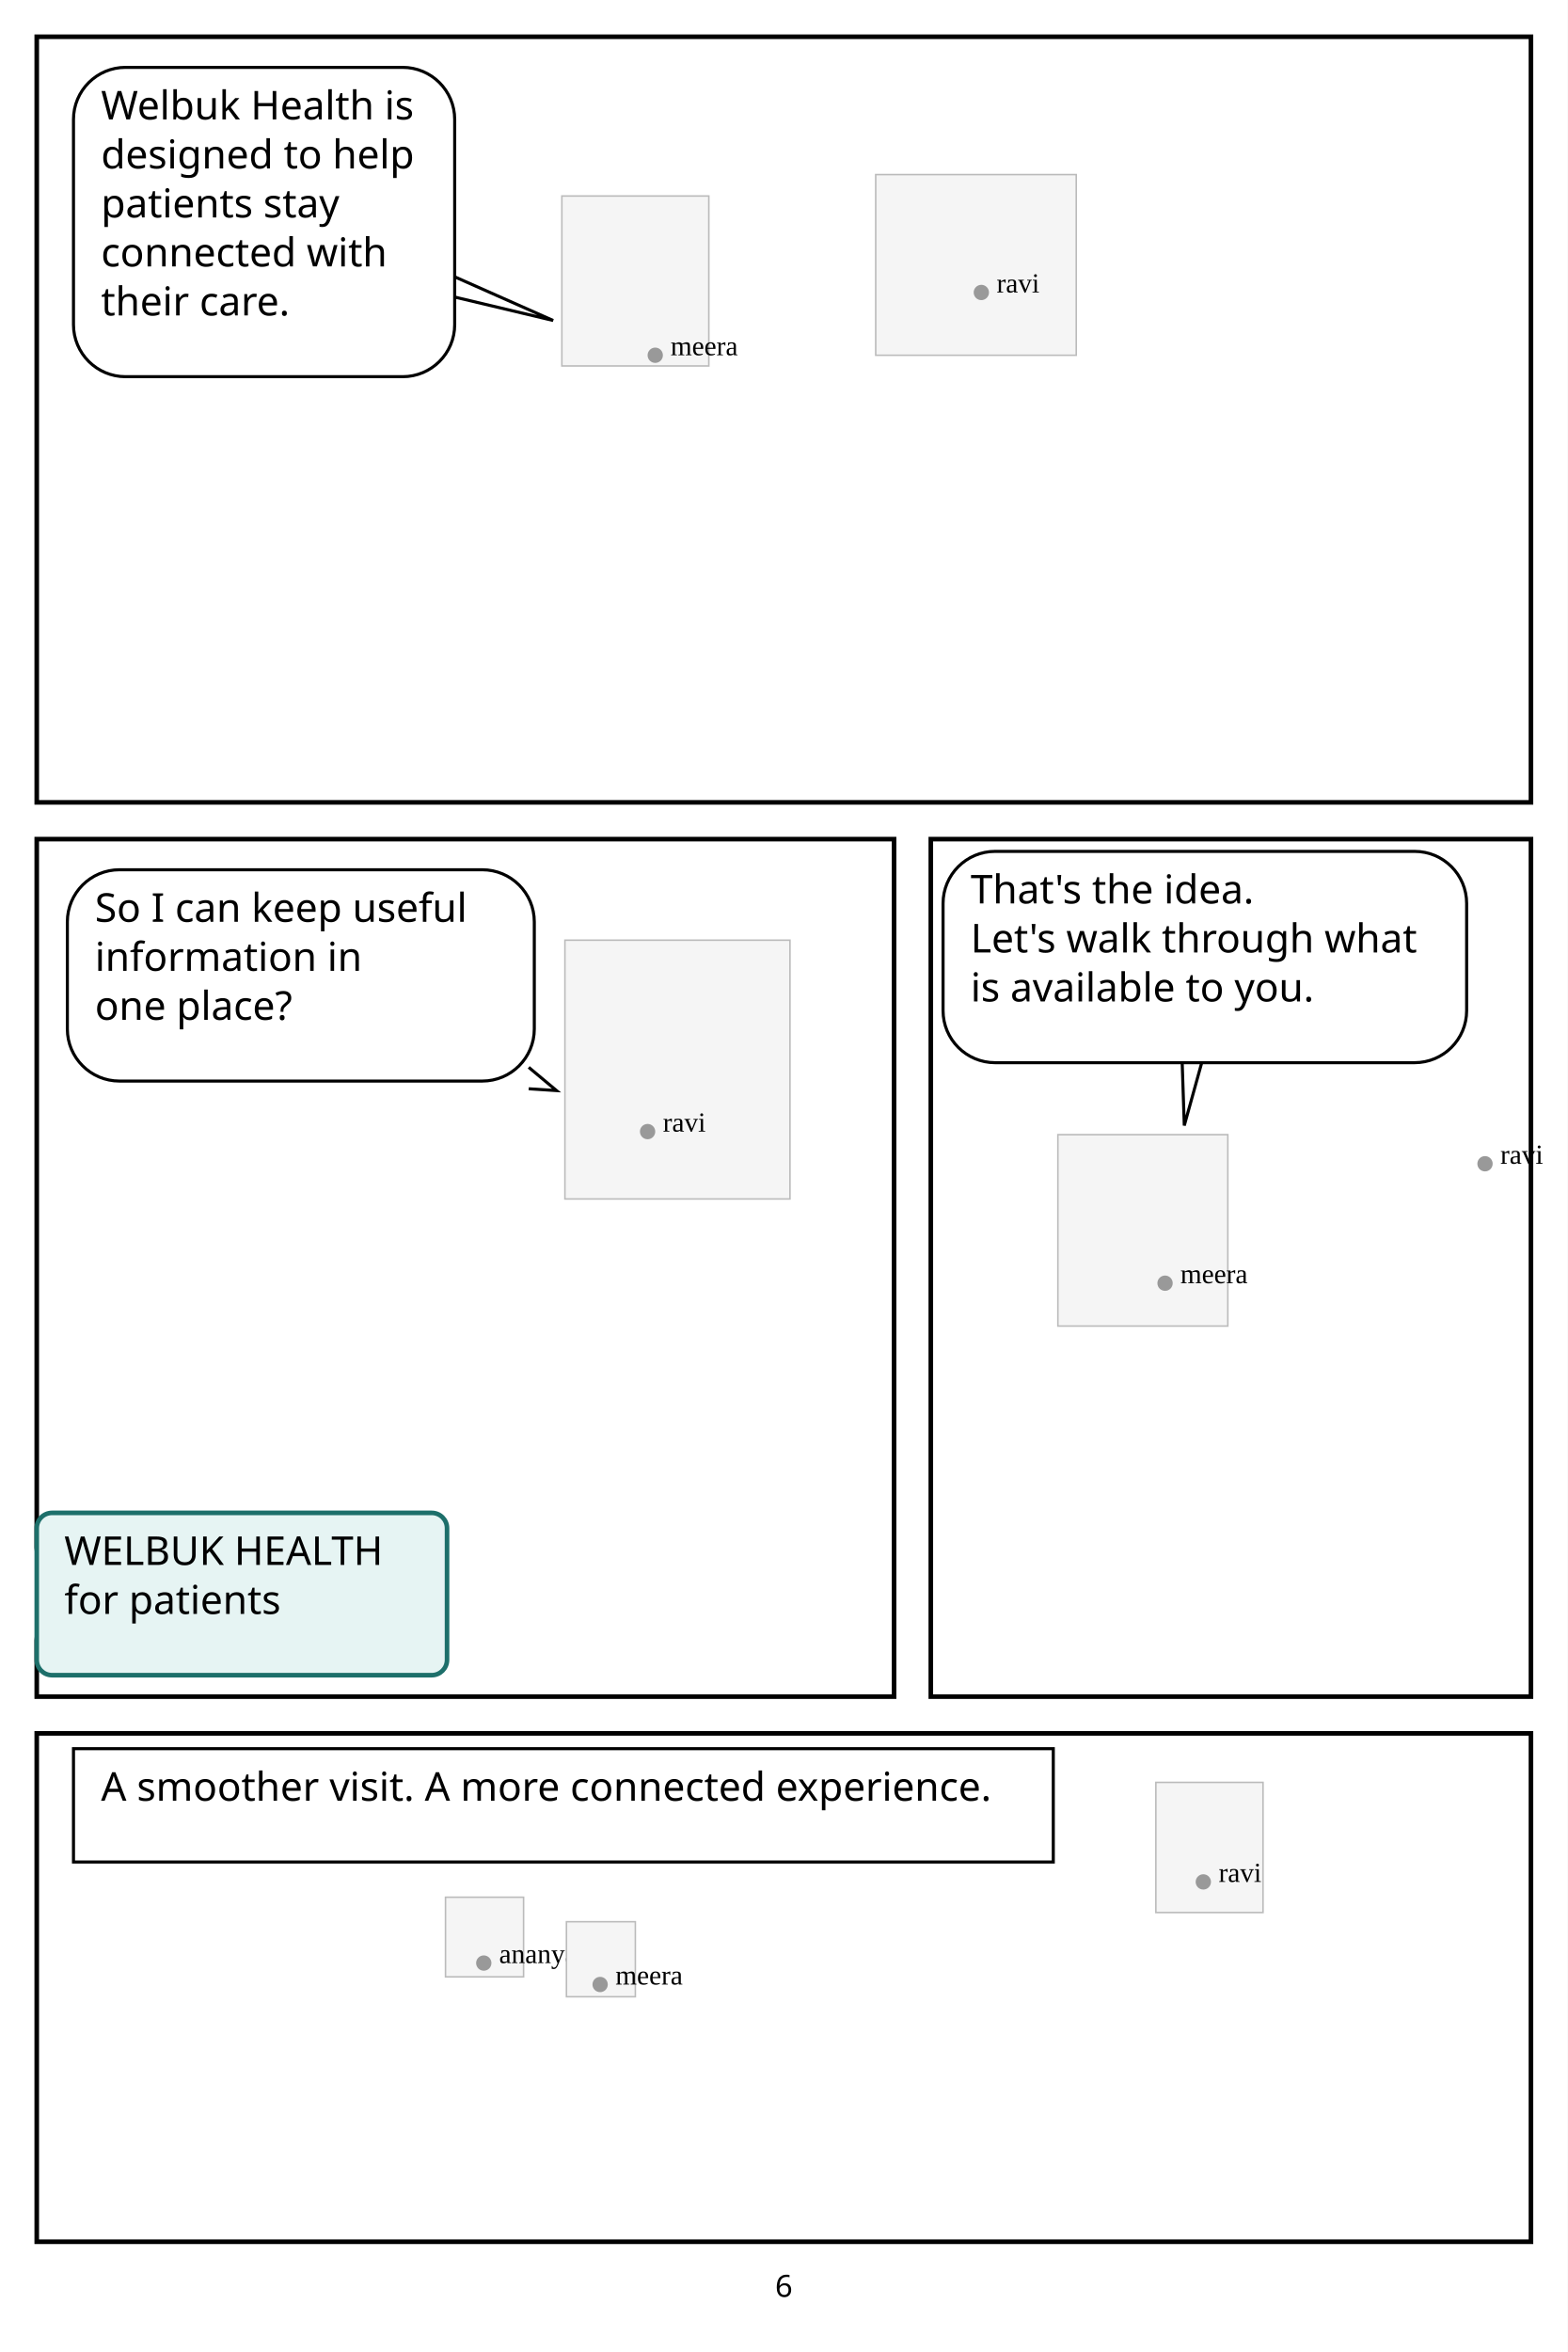
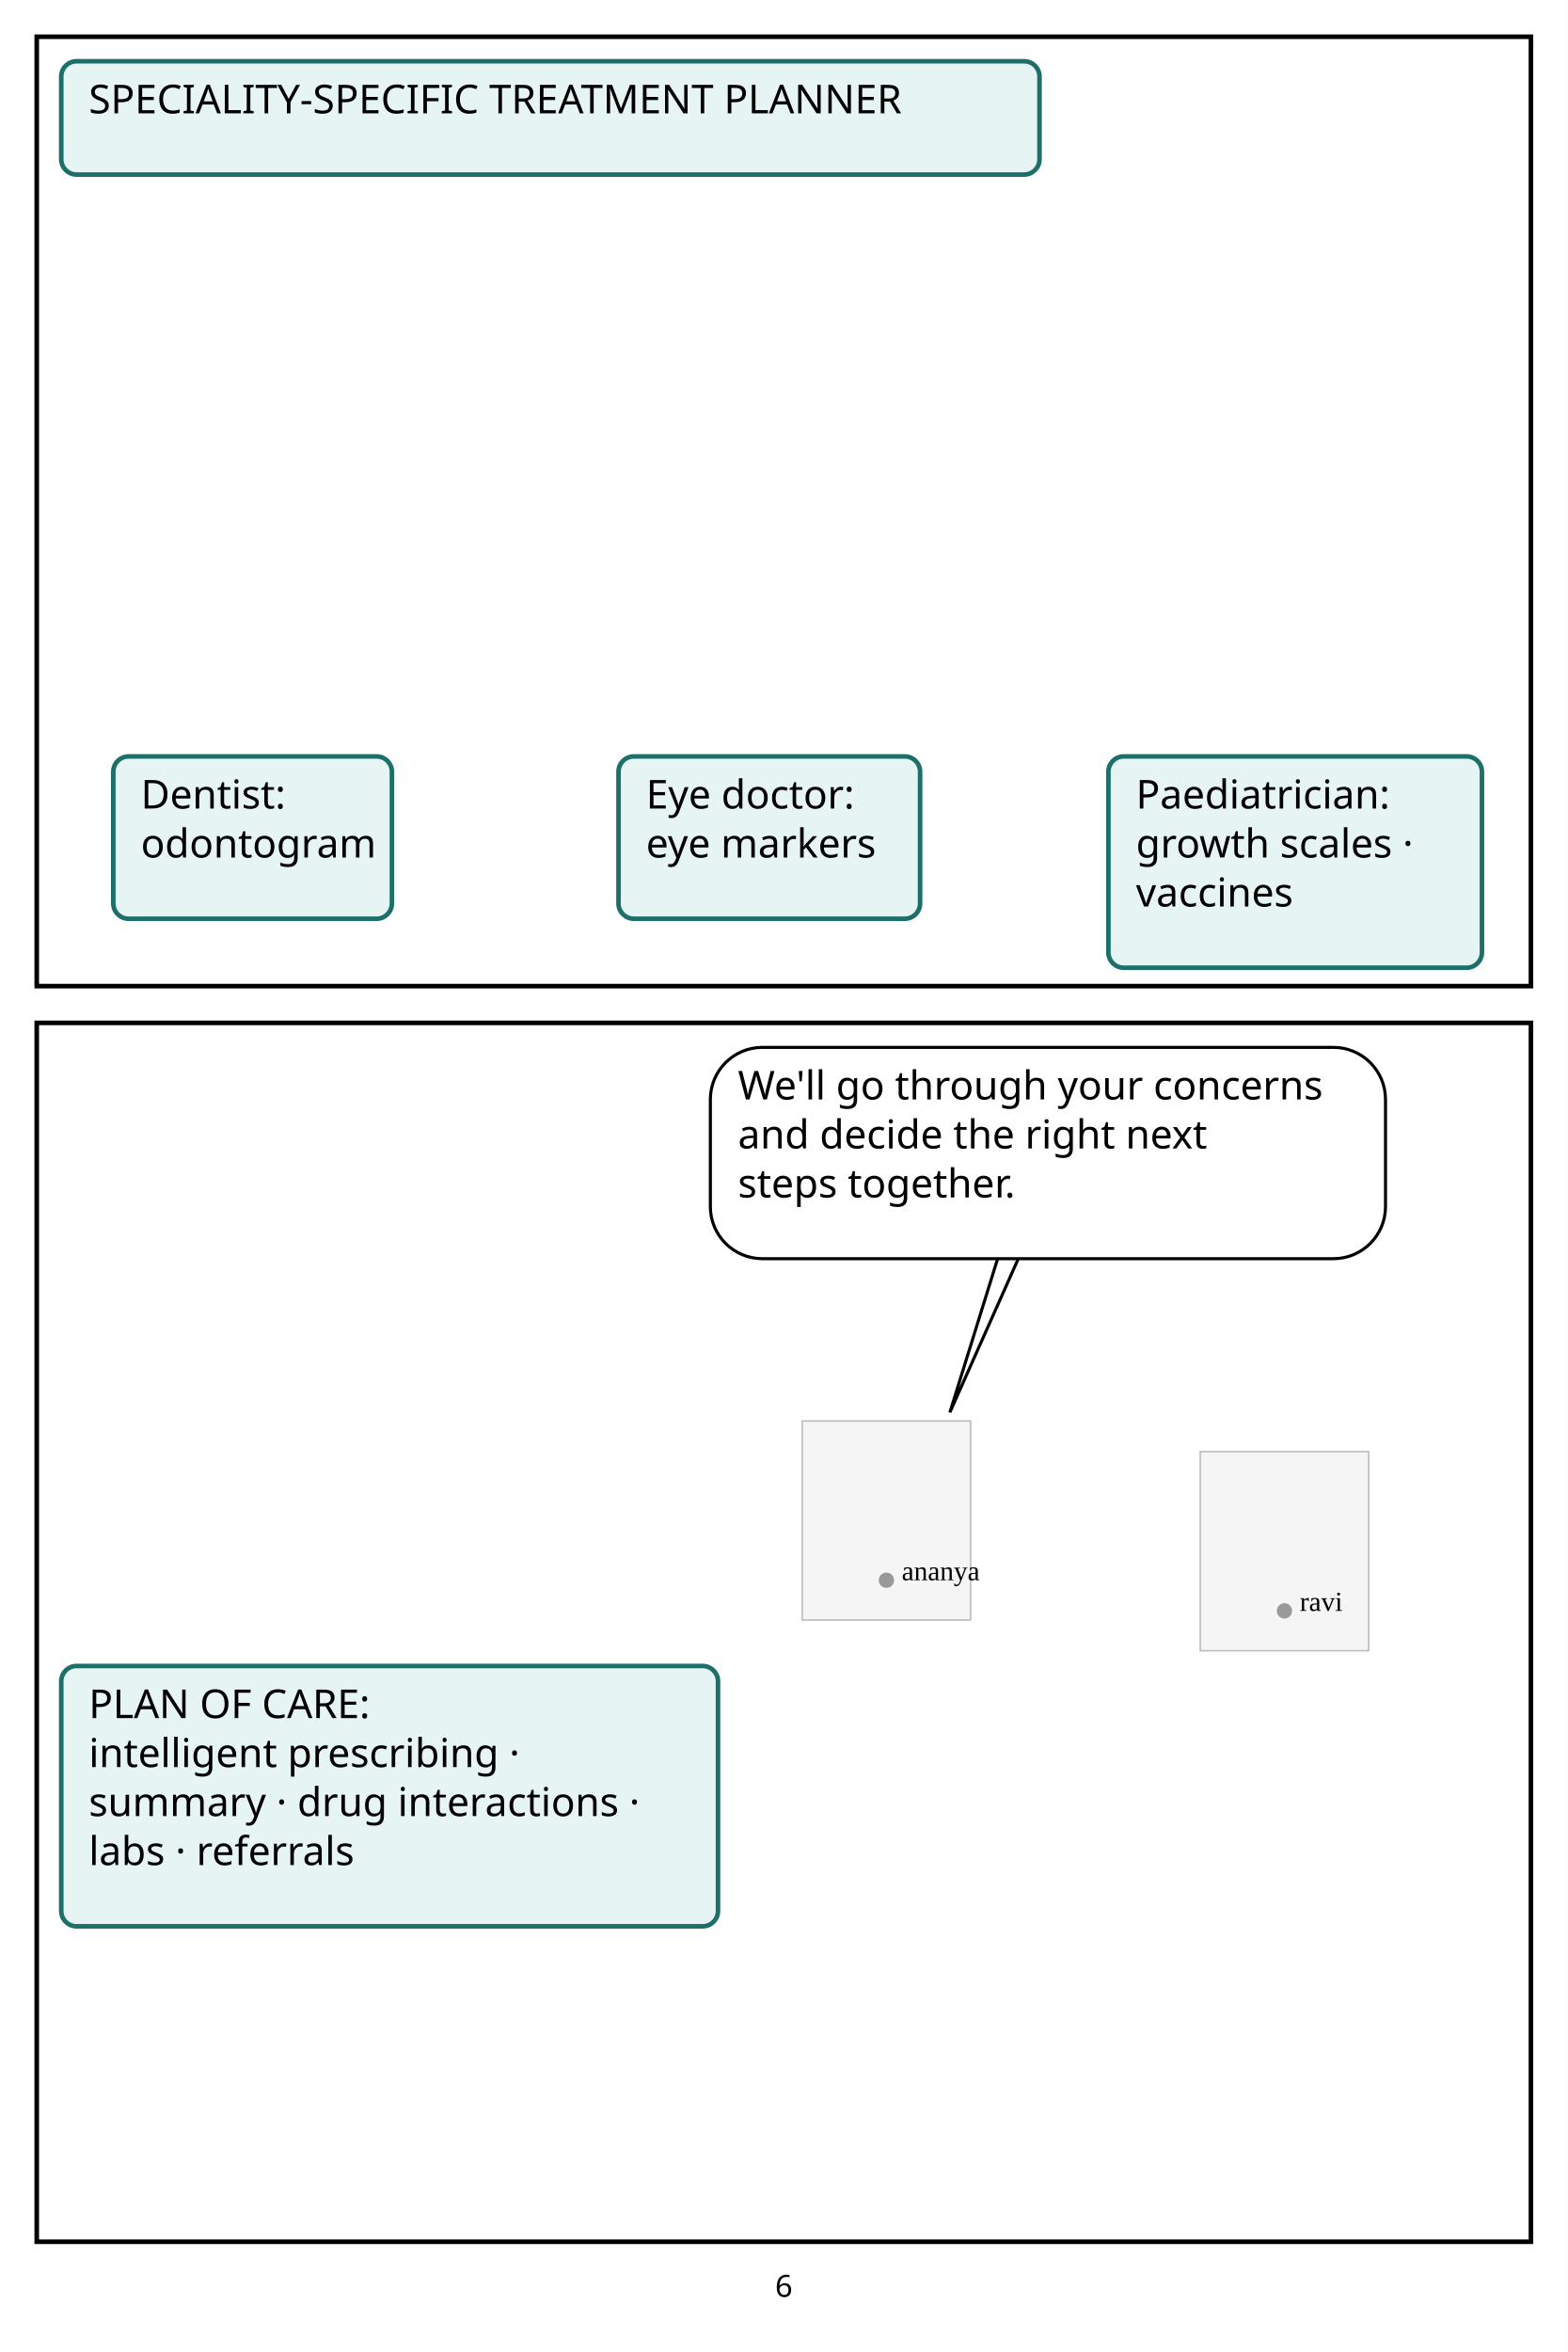
<svg xmlns="http://www.w3.org/2000/svg" width="1024" height="1536" viewBox="0 0 1024 1536">
  <rect width="1024" height="1536" fill="white" />
-   <rect x="367" y="128" width="96" height="111" fill="#f5f5f5" stroke="#bbb" />
-   <circle cx="428" cy="232" r="5" fill="#999" />
-   <text x="438" y="232" font-size="18">meera</text>
-   <rect x="572" y="114" width="131" height="118" fill="#f5f5f5" stroke="#bbb" />
-   <circle cx="641" cy="191" r="5" fill="#999" />
-   <text x="651" y="191" font-size="18">ravi</text>
-   <rect x="24" y="24" width="976" height="500" fill="none" stroke="black" stroke-width="3" />
-   <rect x="48" y="44" width="249" height="202" rx="34" fill="white" stroke="white" stroke-width="6" />
-   <path d="M 293.213 179.104 L 361.32 209.295 L 293.213 193.104 Z" fill="white" stroke="white" stroke-width="6" stroke-linejoin="round" />
-   <path data-speaker="meera" d="M 293.213 179.104 L 361.32 209.295 L 293.213 193.104" fill="white" stroke="black" stroke-width="2" />
-   <rect x="48" y="44" width="249" height="202" rx="34" fill="white" stroke="black" stroke-width="2" />
-   <text x="66" y="78" font-family="Meiryo,MS Gothic,sans-serif" font-size="26" fill="black">Welbuk Health is </text>
-   <text x="66" y="110" font-family="Meiryo,MS Gothic,sans-serif" font-size="26" fill="black">designed to help </text>
-   <text x="66" y="142" font-family="Meiryo,MS Gothic,sans-serif" font-size="26" fill="black">patients stay </text>
-   <text x="66" y="174" font-family="Meiryo,MS Gothic,sans-serif" font-size="26" fill="black">connected with </text>
-   <text x="66" y="206" font-family="Meiryo,MS Gothic,sans-serif" font-size="26" fill="black">their care.</text>
-   <rect x="369" y="614" width="147" height="169" fill="#f5f5f5" stroke="#bbb" />
-   <circle cx="423" cy="739" r="5" fill="#999" />
-   <text x="433" y="739" font-size="18">ravi</text>
-   <rect x="24" y="548" width="560" height="560" fill="none" stroke="black" stroke-width="3" />
-   <rect x="44" y="568" width="305" height="138" rx="34" fill="white" stroke="white" stroke-width="6" />
-   <path d="M 345.353 697.033 L 363.529 712.218 L 345.353 711.033 Z" fill="white" stroke="white" stroke-width="6" stroke-linejoin="round" />
-   <rect x="24" y="988" width="268" height="106" rx="34" fill="white" stroke="white" stroke-width="6" />
-   <path data-speaker="ravi" d="M 345.353 697.033 L 363.529 712.218 L 345.353 711.033" fill="white" stroke="black" stroke-width="2" />
-   <rect x="44" y="568" width="305" height="138" rx="34" fill="white" stroke="black" stroke-width="2" />
-   <text x="62" y="602" font-family="Meiryo,MS Gothic,sans-serif" font-size="26" fill="black">So I can keep useful </text>
-   <text x="62" y="634" font-family="Meiryo,MS Gothic,sans-serif" font-size="26" fill="black">information in </text>
-   <text x="62" y="666" font-family="Meiryo,MS Gothic,sans-serif" font-size="26" fill="black">one place?</text>
-   <rect x="24" y="988" width="268" height="106" rx="10" fill="#e6f4f3" stroke="#1d6f6a" stroke-width="3" />
-   <text x="42" y="1022" font-family="Meiryo,MS Gothic,sans-serif" font-size="26" fill="black">WELBUK HEALTH </text>
-   <text x="42" y="1054" font-family="Meiryo,MS Gothic,sans-serif" font-size="26" fill="black">for patients</text>
-   <rect x="691" y="741" width="111" height="125" fill="#f5f5f5" stroke="#bbb" />
-   <circle cx="761" cy="838" r="5" fill="#999" />
-   <text x="771" y="838" font-size="18">meera</text>
-   <circle cx="970" cy="760" r="5" fill="#999" />
-   <text x="980" y="760" font-size="18">ravi</text>
-   <rect x="608" y="548" width="392" height="560" fill="none" stroke="black" stroke-width="3" />
-   <rect x="616" y="556" width="342" height="138" rx="34" fill="white" stroke="white" stroke-width="6" />
-   <path d="M 772.062 690.029 L 773.567 735.044 L 786.062 690.029 Z" fill="white" stroke="white" stroke-width="6" stroke-linejoin="round" />
-   <path data-speaker="meera" d="M 772.062 690.029 L 773.567 735.044 L 786.062 690.029" fill="white" stroke="black" stroke-width="2" />
-   <rect x="616" y="556" width="342" height="138" rx="34" fill="white" stroke="black" stroke-width="2" />
-   <text x="634" y="590" font-family="Meiryo,MS Gothic,sans-serif" font-size="26" fill="black">That's the idea. </text>
-   <text x="634" y="622" font-family="Meiryo,MS Gothic,sans-serif" font-size="26" fill="black">Let's walk through what </text>
-   <text x="634" y="654" font-family="Meiryo,MS Gothic,sans-serif" font-size="26" fill="black">is available to you.</text>
-   <rect x="755" y="1164" width="70" height="85" fill="#f5f5f5" stroke="#bbb" />
-   <circle cx="786" cy="1229" r="5" fill="#999" />
-   <text x="796" y="1229" font-size="18">ravi</text>
-   <rect x="291" y="1239" width="51" height="52" fill="#f5f5f5" stroke="#bbb" />
-   <circle cx="316" cy="1282" r="5" fill="#999" />
-   <text x="326" y="1282" font-size="18">ananya</text>
-   <rect x="370" y="1255" width="45" height="49" fill="#f5f5f5" stroke="#bbb" />
-   <circle cx="392" cy="1296" r="5" fill="#999" />
-   <text x="402" y="1296" font-size="18">meera</text>
-   <rect x="24" y="1132" width="976" height="332" fill="none" stroke="black" stroke-width="3" />
-   <rect x="48" y="1142" width="640" height="74" rx="34" fill="white" stroke="white" stroke-width="6" />
-   <rect x="48" y="1142" width="640" height="74" fill="white" stroke="black" stroke-width="2" />
-   <text x="66" y="1176" font-family="Meiryo,MS Gothic,sans-serif" font-size="26" fill="black">A smoother visit. A more connected experience.</text>
+   <rect x="24" y="24" width="976" height="620" fill="none" stroke="black" stroke-width="3" />
+   <rect x="40" y="40" width="639" height="74" rx="34" fill="white" stroke="white" stroke-width="6" />
+   <rect x="74" y="494" width="182" height="106" rx="34" fill="white" stroke="white" stroke-width="6" />
+   <rect x="404" y="494" width="197" height="106" rx="34" fill="white" stroke="white" stroke-width="6" />
+   <rect x="724" y="494" width="244" height="138" rx="34" fill="white" stroke="white" stroke-width="6" />
+   <rect x="40" y="40" width="639" height="74" rx="10" fill="#e6f4f3" stroke="#1d6f6a" stroke-width="3" />
+   <text x="58" y="74" font-family="Meiryo,MS Gothic,sans-serif" font-size="26" fill="black">SPECIALITY-SPECIFIC TREATMENT PLANNER</text>
+   <rect x="74" y="494" width="182" height="106" rx="10" fill="#e6f4f3" stroke="#1d6f6a" stroke-width="3" />
+   <text x="92" y="528" font-family="Meiryo,MS Gothic,sans-serif" font-size="26" fill="black">Dentist: </text>
+   <text x="92" y="560" font-family="Meiryo,MS Gothic,sans-serif" font-size="26" fill="black">odontogram</text>
+   <rect x="404" y="494" width="197" height="106" rx="10" fill="#e6f4f3" stroke="#1d6f6a" stroke-width="3" />
+   <text x="422" y="528" font-family="Meiryo,MS Gothic,sans-serif" font-size="26" fill="black">Eye doctor: </text>
+   <text x="422" y="560" font-family="Meiryo,MS Gothic,sans-serif" font-size="26" fill="black">eye markers</text>
+   <rect x="724" y="494" width="244" height="138" rx="10" fill="#e6f4f3" stroke="#1d6f6a" stroke-width="3" />
+   <text x="742" y="528" font-family="Meiryo,MS Gothic,sans-serif" font-size="26" fill="black">Paediatrician: </text>
+   <text x="742" y="560" font-family="Meiryo,MS Gothic,sans-serif" font-size="26" fill="black">growth scales · </text>
+   <text x="742" y="592" font-family="Meiryo,MS Gothic,sans-serif" font-size="26" fill="black">vaccines</text>
+   <rect x="524" y="928" width="110" height="130" fill="#f5f5f5" stroke="#bbb" />
+   <circle cx="579" cy="1032" r="5" fill="#999" />
+   <text x="589" y="1032" font-size="18">ananya</text>
+   <rect x="784" y="948" width="110" height="130" fill="#f5f5f5" stroke="#bbb" />
+   <circle cx="839" cy="1052" r="5" fill="#999" />
+   <text x="849" y="1052" font-size="18">ravi</text>
+   <rect x="24" y="668" width="976" height="796" fill="none" stroke="black" stroke-width="3" />
+   <rect x="464" y="684" width="441" height="138" rx="34" fill="white" stroke="white" stroke-width="6" />
+   <path d="M 652.823 818.259 L 620.448 922.388 L 666.823 818.259 Z" fill="white" stroke="white" stroke-width="6" stroke-linejoin="round" />
+   <rect x="40" y="1088" width="429" height="170" rx="34" fill="white" stroke="white" stroke-width="6" />
+   <path data-speaker="ananya" d="M 652.823 818.259 L 620.448 922.388 L 666.823 818.259" fill="white" stroke="black" stroke-width="2" />
+   <rect x="464" y="684" width="441" height="138" rx="34" fill="white" stroke="black" stroke-width="2" />
+   <text x="482" y="718" font-family="Meiryo,MS Gothic,sans-serif" font-size="26" fill="black">We'll go through your concerns </text>
+   <text x="482" y="750" font-family="Meiryo,MS Gothic,sans-serif" font-size="26" fill="black">and decide the right next </text>
+   <text x="482" y="782" font-family="Meiryo,MS Gothic,sans-serif" font-size="26" fill="black">steps together.</text>
+   <rect x="40" y="1088" width="429" height="170" rx="10" fill="#e6f4f3" stroke="#1d6f6a" stroke-width="3" />
+   <text x="58" y="1122" font-family="Meiryo,MS Gothic,sans-serif" font-size="26" fill="black">PLAN OF CARE: </text>
+   <text x="58" y="1154" font-family="Meiryo,MS Gothic,sans-serif" font-size="26" fill="black">intelligent prescribing · </text>
+   <text x="58" y="1186" font-family="Meiryo,MS Gothic,sans-serif" font-size="26" fill="black">summary · drug interactions · </text>
+   <text x="58" y="1218" font-family="Meiryo,MS Gothic,sans-serif" font-size="26" fill="black">labs · referrals</text>
  <text x="512" y="1500" text-anchor="middle" font-family="sans-serif" font-size="20">6</text>
</svg>
